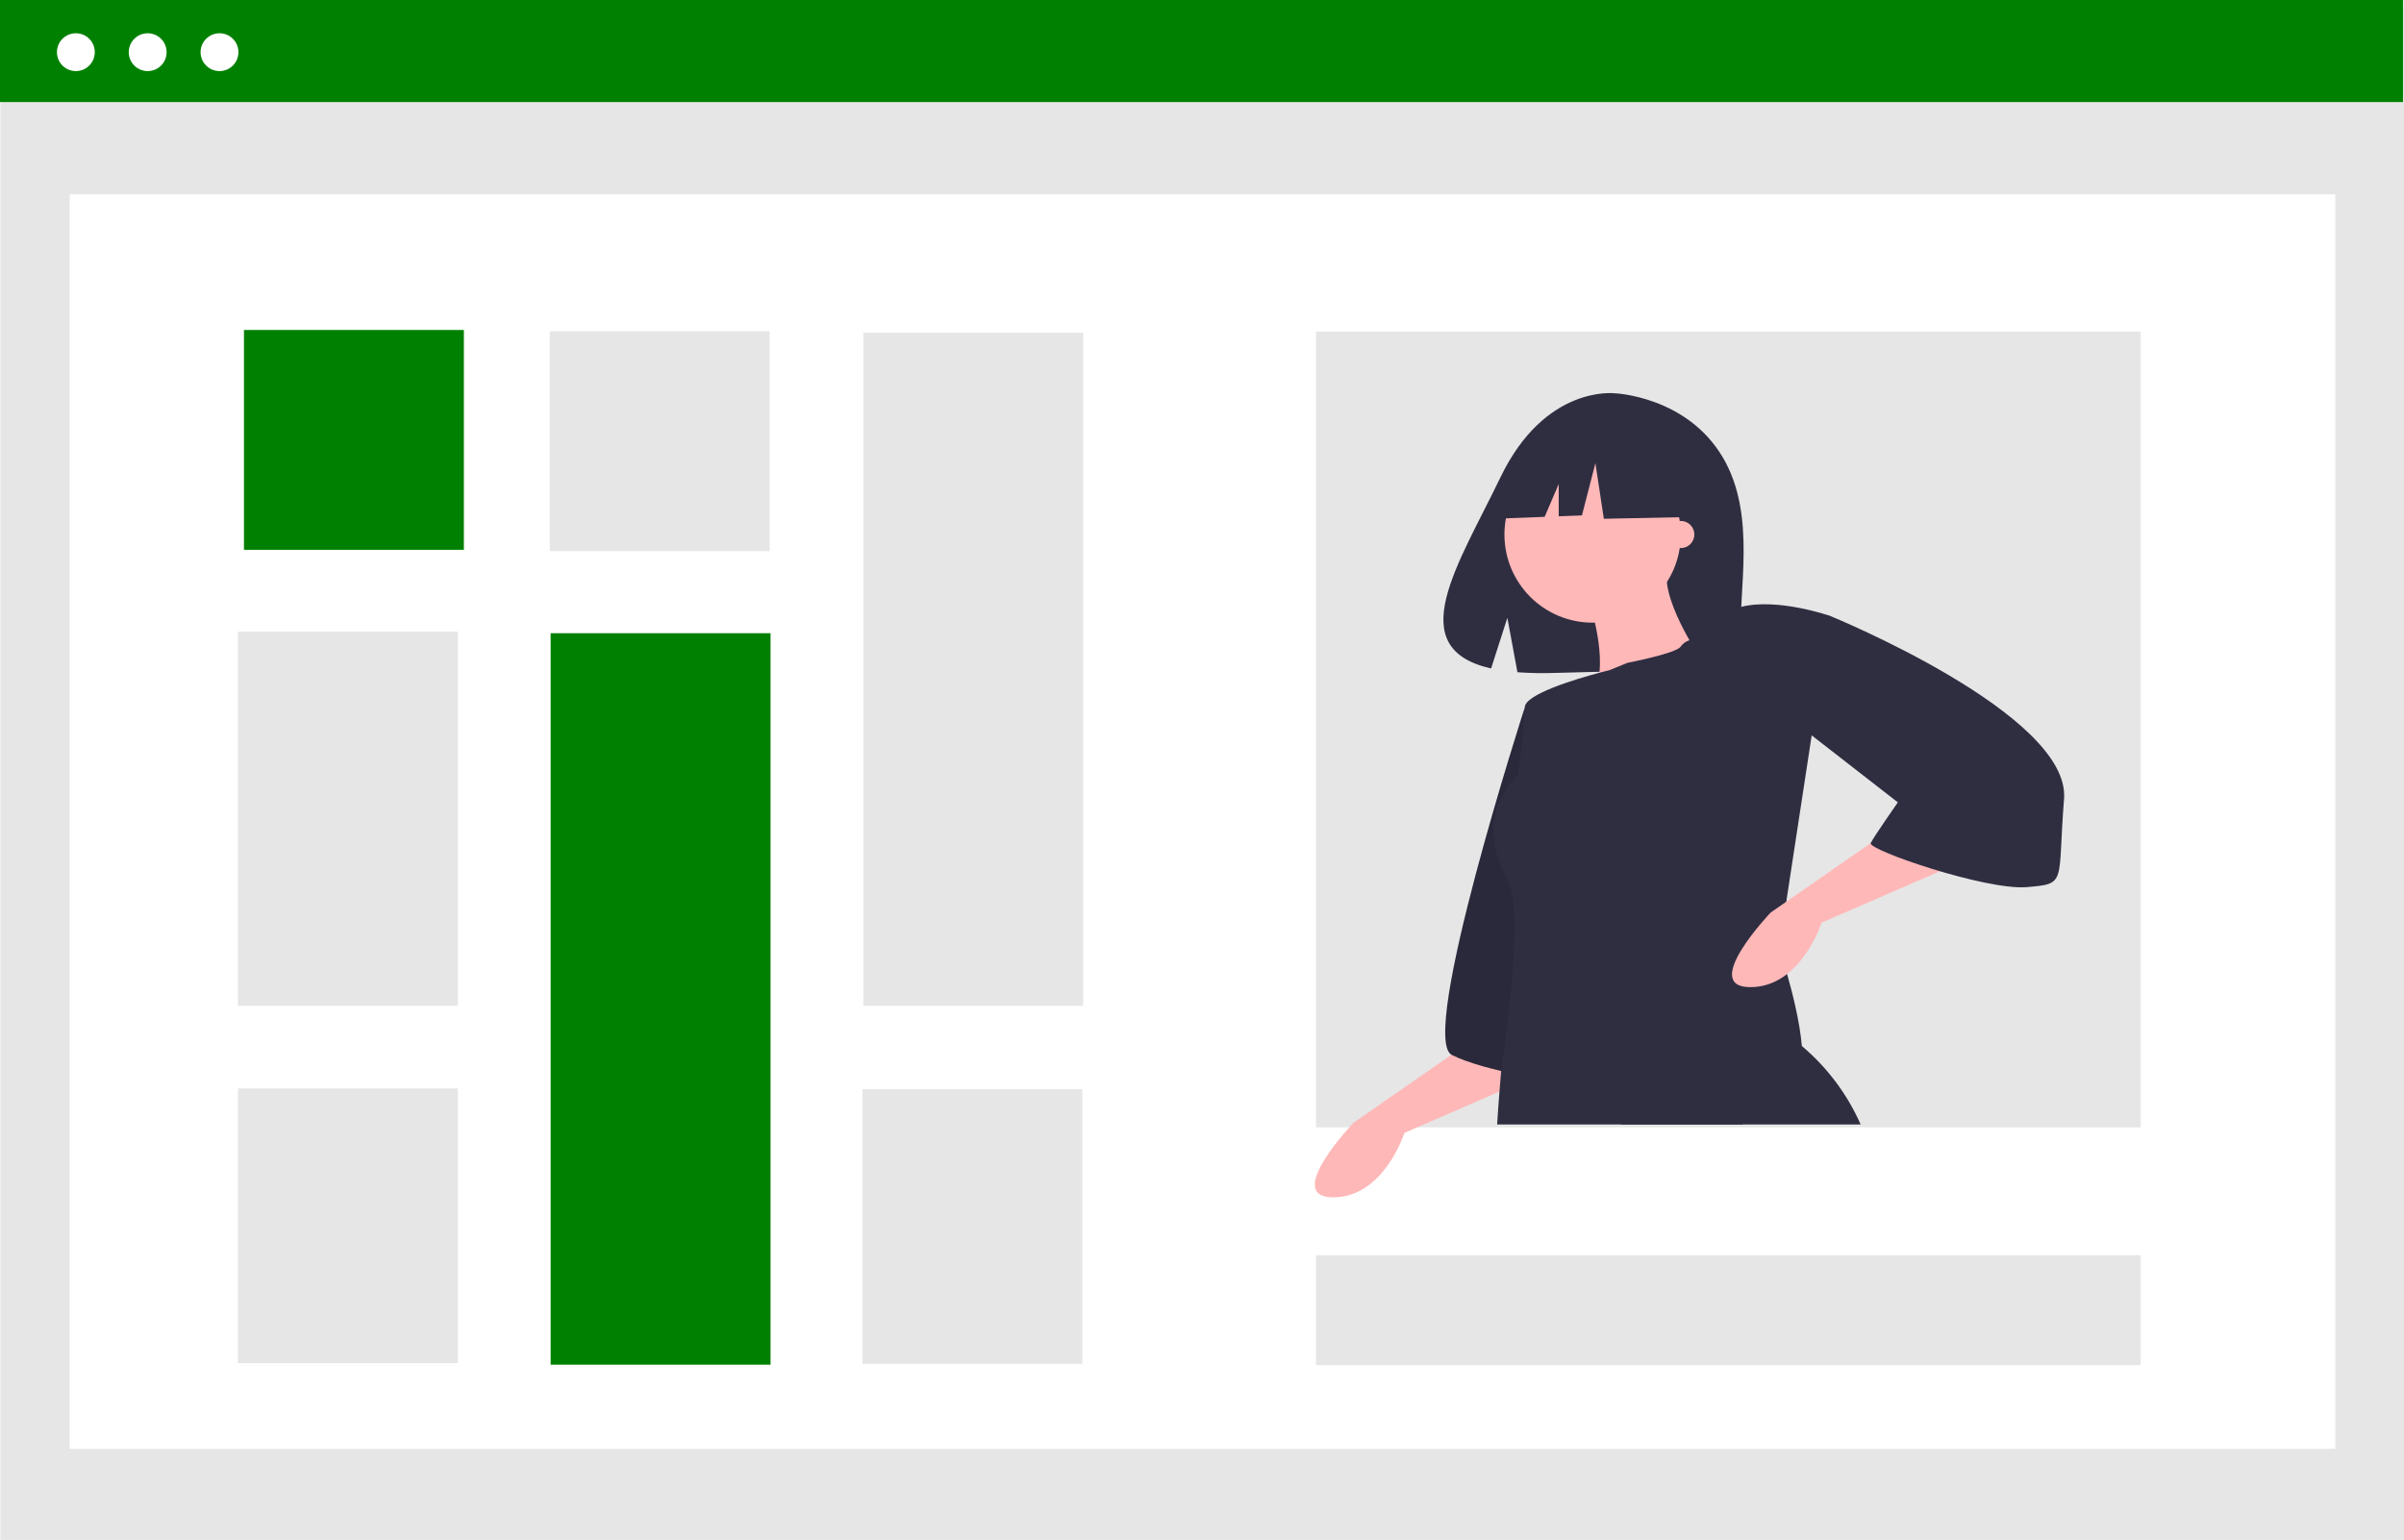
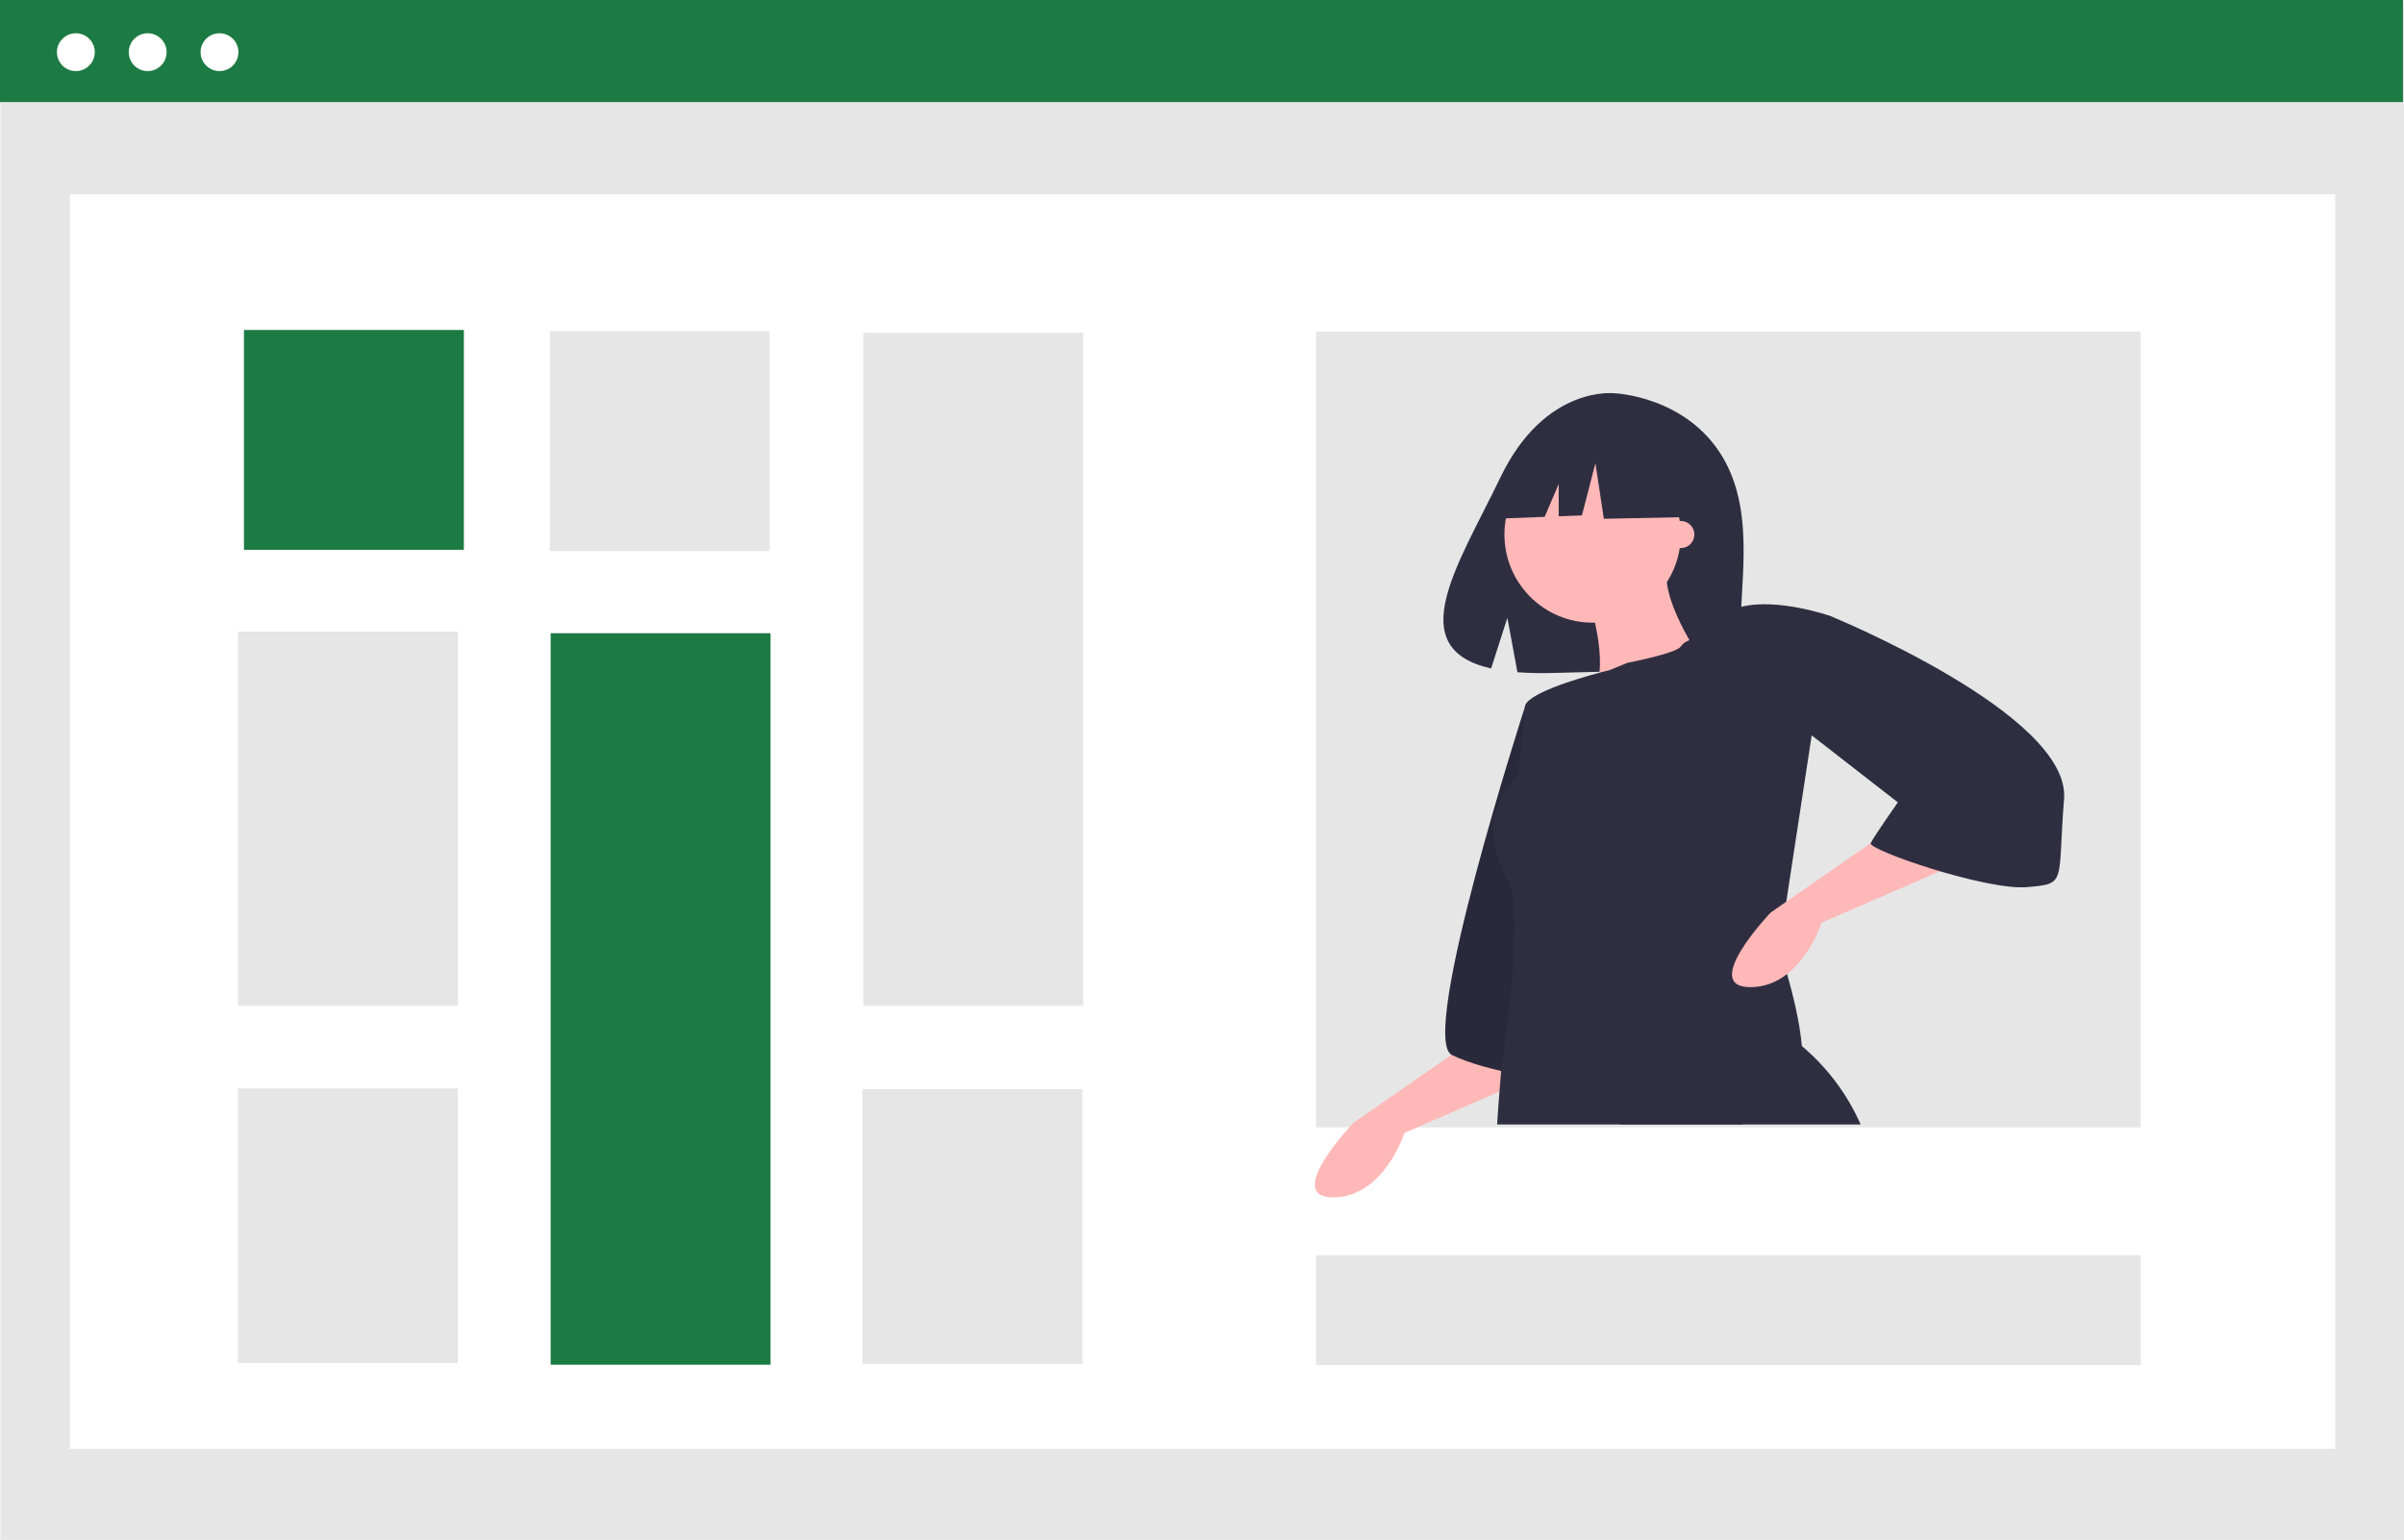
<svg xmlns="http://www.w3.org/2000/svg" id="b26bef22-1f65-4f25-beb8-c3985f2c0abb" width="856.363" height="548.704" data-name="Layer 1" viewBox="0 0 856.363 548.704">
  <rect id="aea5e876-5b18-4677-ac52-565f186c2754" width="855.997" height="548.219" x=".366" y=".485" fill="#e6e6e6" data-name="Rectangle 1" />
  <rect id="aeed2be9-3178-4cee-b478-9db2d7f97a20" width="807.043" height="447.026" x="24.843" y="69.246" fill="#fff" data-name="Rectangle 2" />
-   <rect id="b3ae8885-9a9e-4403-9d49-07bff8102aa7" width="855.997" height="36.366" fill="green" data-name="Rectangle 9" />
+   <rect id="b3ae8885-9a9e-4403-9d49-07bff8102aa7" width="855.997" height="36.366" fill="#1c7a43" data-name="Rectangle 9" />
  <rect id="b27f3643-394f-4790-b443-091b1b383c54" width="293.762" height="283.55" x="468.794" y="118.164" fill="#e6e6e6" data-name="Rectangle 10" />
  <circle id="e395ce2b-339a-464a-b2a8-2798fb0dfcd4" cx="27.024" cy="18.592" r="6.74" fill="#fff" data-name="Ellipse 12" />
  <circle id="ba9fbbde-097d-4714-9aa4-a15d83836bc3" cx="52.608" cy="18.592" r="6.74" fill="#fff" data-name="Ellipse 13" />
  <circle id="ab9aef1c-a9cb-4a01-bb5b-9a91a857f5fb" cx="78.192" cy="18.592" r="6.74" fill="#fff" data-name="Ellipse 14" />
-   <rect id="e493c728-f703-42a2-881c-386585883b73" width="78.336" height="78.336" x="86.904" y="117.581" fill="green" data-name="Rectangle 13" />
+   <rect id="e493c728-f703-42a2-881c-386585883b73" width="78.336" height="78.336" x="86.904" y="117.581" fill="#1c7a43" data-name="Rectangle 13" />
  <rect id="fef75a5d-72e7-4f52-be39-ca98924ebad3" width="78.336" height="78.336" x="195.841" y="118.03" fill="#e6e6e6" data-name="Rectangle 14" />
-   <rect id="b42a9be3-8096-4c9f-95c4-e18278a3579e" width="78.336" height="260.658" x="196.152" y="225.635" fill="green" data-name="Rectangle 15" />
+   <rect id="b42a9be3-8096-4c9f-95c4-e18278a3579e" width="78.336" height="260.658" x="196.152" y="225.635" fill="#1c7a43" data-name="Rectangle 15" />
  <rect id="e3bd9f8a-f01d-48ae-a6f1-3d5ac6753111" width="78.336" height="133.362" x="84.767" y="225.054" fill="#e6e6e6" data-name="Rectangle 16" />
  <path id="b03a159e-94f4-480c-9a5d-9f23eb0385fc" fill="#2f2e41" d="M785.508,338.6c-12.9-21.792-38.412-22.807-38.412-22.807s-24.863-3.179-40.813,30.009c-14.866,30.935-35.384,60.8-3.3,68.044l5.795-18.036,3.589,19.378a125.538,125.538,0,0,0,13.726.235c34.356-1.109,67.074.325,66.021-12C790.709,387.031,797.917,359.567,785.508,338.6Z" data-name="Path 4" transform="translate(-171.8185 -175.648)" />
  <path id="edc5401e-f5b9-4166-9a45-6d9296a0e0c2" fill="#ffb8b8" d="M697.465,545.527l-43.494,30.2s-25.372,26.58-7.249,26.58,25.372-22.955,25.372-22.955l55.576-24.163Z" data-name="Path 5" transform="translate(-171.8185 -175.648)" />
  <path id="a1145783-9ad9-4920-9c36-7da703d314d6" fill="#2f2e41" d="M714.982,427.731s-38.057,117.8-25.976,123.838,38.661,9.665,38.661,9.665Z" data-name="Path 6" transform="translate(-171.8185 -175.648)" />
  <path id="a69c490e-693f-4e62-8a32-5b49f335d225" d="M714.982,427.731s-38.057,117.8-25.976,123.838,38.661,9.665,38.661,9.665Z" data-name="Path 7" opacity=".1" transform="translate(-171.8185 -175.648)" style="isolation:isolate" />
  <path id="e424da1a-71ea-46da-8962-7b7b116f82e2" fill="#2f2e41" d="M834.628,576.339h-85.672l60.868-30.808a38.797,38.797,0,0,1,3.854,2.851A77.279,77.279,0,0,1,834.628,576.339Z" data-name="Path 8" transform="translate(-171.8185 -175.648)" />
  <circle id="e1ba790b-7394-4885-ab4c-2c84c77f3e7f" cx="567.328" cy="190.465" r="31.412" fill="#ffb8b8" data-name="Ellipse 1" />
  <path id="f3be7be2-223c-4c9b-8b5e-90f6ae9f04e0" fill="#ffb8b8" d="M738.543,392.089s7.249,22.955,0,31.413,39.87-12.082,39.87-12.082-16.914-24.163-12.082-35.037Z" data-name="Path 9" transform="translate(-171.8185 -175.648)" />
  <path id="b8fe7dc2-df95-4ac5-a3bc-1c8e36bb8e76" fill="#2f2e41" d="M808.131,496.971l-2.537,16.54s1.281,3.757,2.839,9.231c2.03,7.14,4.531,17.2,5.243,25.637.737,8.554-.375,15.44-5.666,15.875-7.587.628-11.538,5.231-15.477,12.082h-87.4c.23-3.769.507-7.684.834-11.707q.272-3.625.6-7.346c.242-2.851,8.8-56.409,2.368-67.935-13.286-23.8,3.625-37.453,3.625-37.453s2.416-18.123,2.416-24.163c0-4.736,18.557-10.209,26.58-12.36.52-.133.979-.266,1.4-.362,1.389-.362,2.223-.568,2.223-.568l6.343-2.6s17.82-3.443,19.029-5.86a6.139,6.139,0,0,1,3.093-2.2c2.549-1.087,5.8-1.861,6.573-2.634a30.801,30.801,0,0,0,2.984-4.06,16.148,16.148,0,0,1,8.892-5.2c12.976-3.274,31.618,3.214,31.618,3.214l-6.524,42.588Z" data-name="Path 10" transform="translate(-171.8185 -175.648)" />
  <path id="b7b1d332-0442-4c4a-aa9d-2d666bd52d71" fill="#ffb8b8" d="M846.07,470.621l-43.494,30.2s-25.372,26.58-7.249,26.58,25.366-22.951,25.366-22.951l55.576-24.163Z" data-name="Path 11" transform="translate(-171.8185 -175.648)" />
  <path id="faae9d8a-2ade-475e-8bc6-8f0e7b87a797" fill="#2f2e41" d="M771.349,336.499l-25.208-13.2-15.81,2.45a28.274,28.274,0,0,0-23.24,21.7l-2.96,13.058,17.929-.69,5.009-11.687v11.494l8.273-.318,4.8-18.606,3,19.806,29.409-.6Z" data-name="Path 12" transform="translate(-171.8185 -175.648)" />
  <path id="ba178fc8-375d-4438-9c01-c19893b0df8a" fill="#2f2e41" d="M815.261,397.526l8.457-2.416s85.78,35.037,83.364,65.241,1.208,30.2-13.29,31.412-56.78-13.29-55.58-15.706,9.665-14.5,9.665-14.5l-32.621-25.372Z" data-name="Path 13" transform="translate(-171.8185 -175.648)" />
  <circle id="b052f10f-e5c3-45aa-968a-35c6c5894796" cx="598.741" cy="190.466" r="4.833" fill="#ffb8b8" data-name="Ellipse 2" />
  <rect id="aa772a43-ca79-434e-998e-525da0608a2b" width="293.762" height="39.168" x="468.794" y="447.288" fill="#e6e6e6" data-name="Rectangle 17" />
  <rect id="b869959f-3b5e-4542-9dd3-67ec9d40b083" width="78.336" height="97.865" x="84.767" y="387.847" fill="#e6e6e6" data-name="Rectangle 18" />
  <rect id="ed8504c8-ba55-4496-b946-b31fe66f24a3" width="78.336" height="239.85" x="307.537" y="118.565" fill="#e6e6e6" data-name="Rectangle 19" />
  <rect id="af23db80-e058-4986-866a-292ebf8abb10" width="78.336" height="97.921" x="307.226" y="388.086" fill="#e6e6e6" data-name="Rectangle 20" />
</svg>
